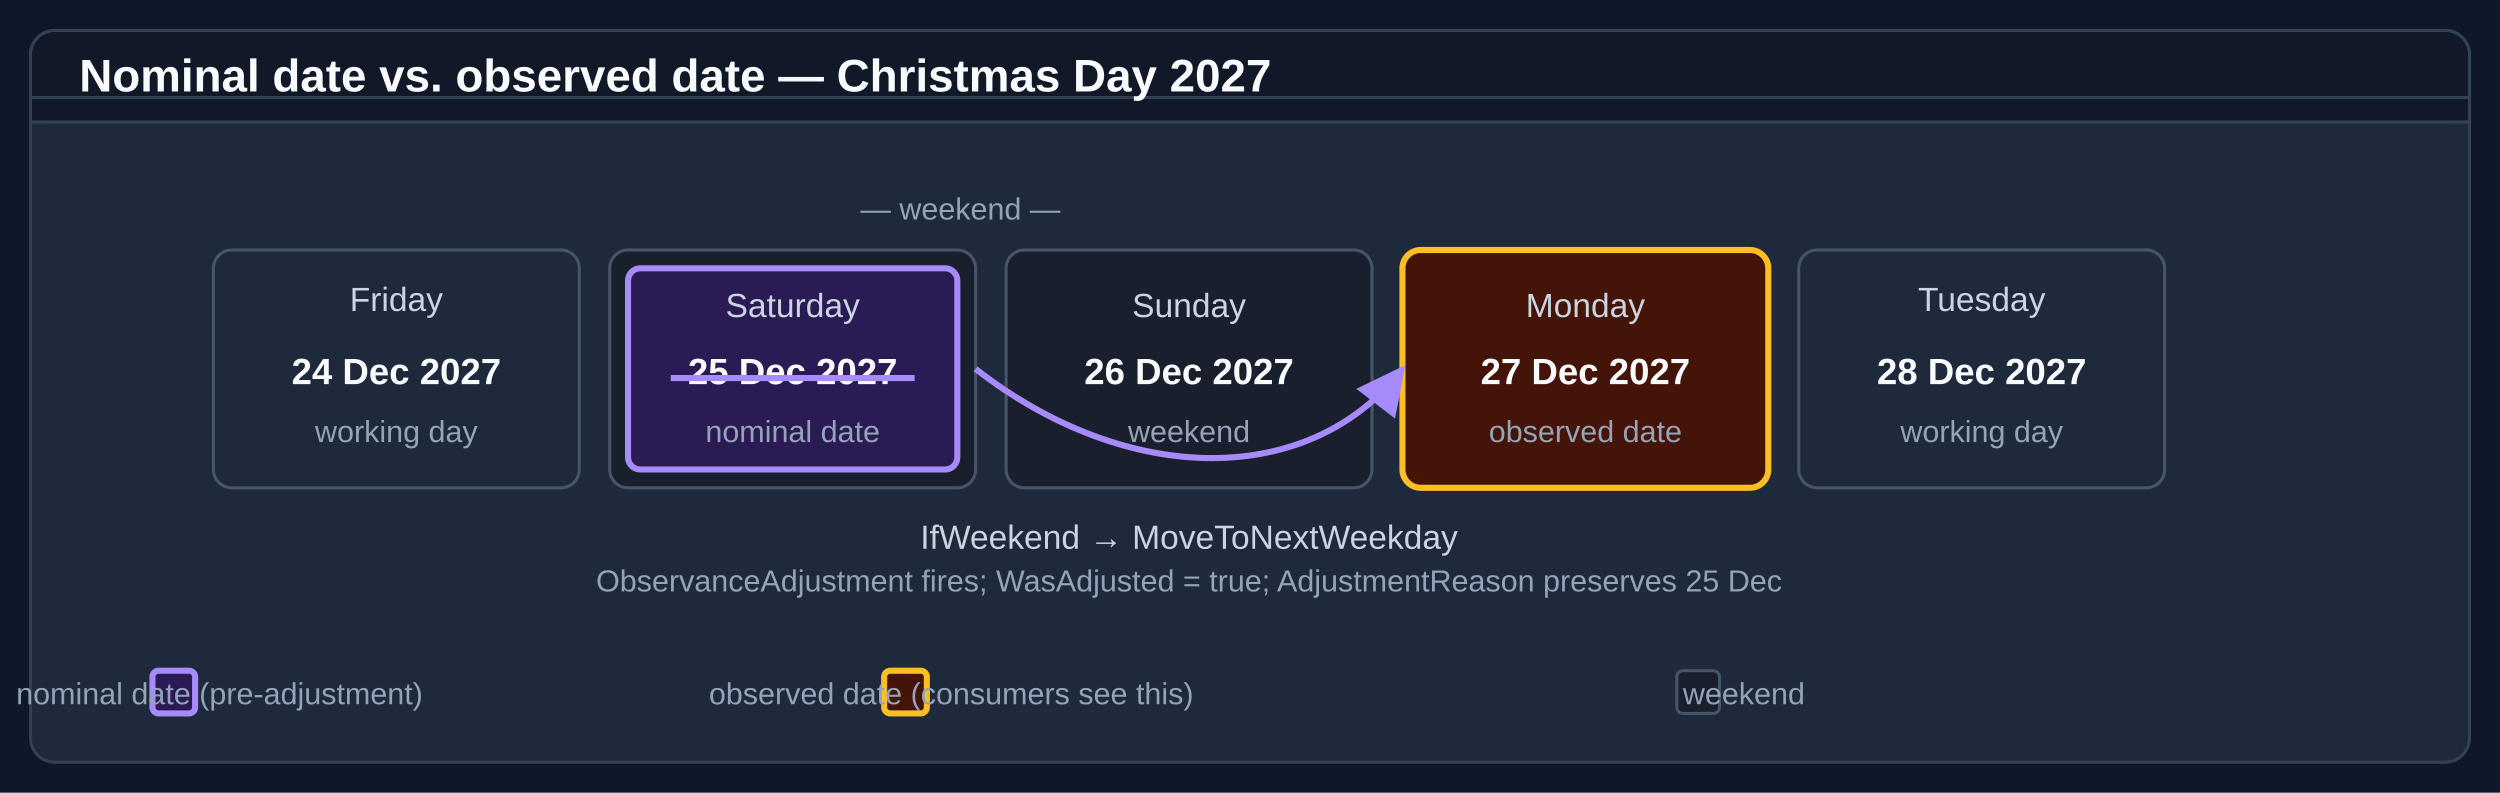
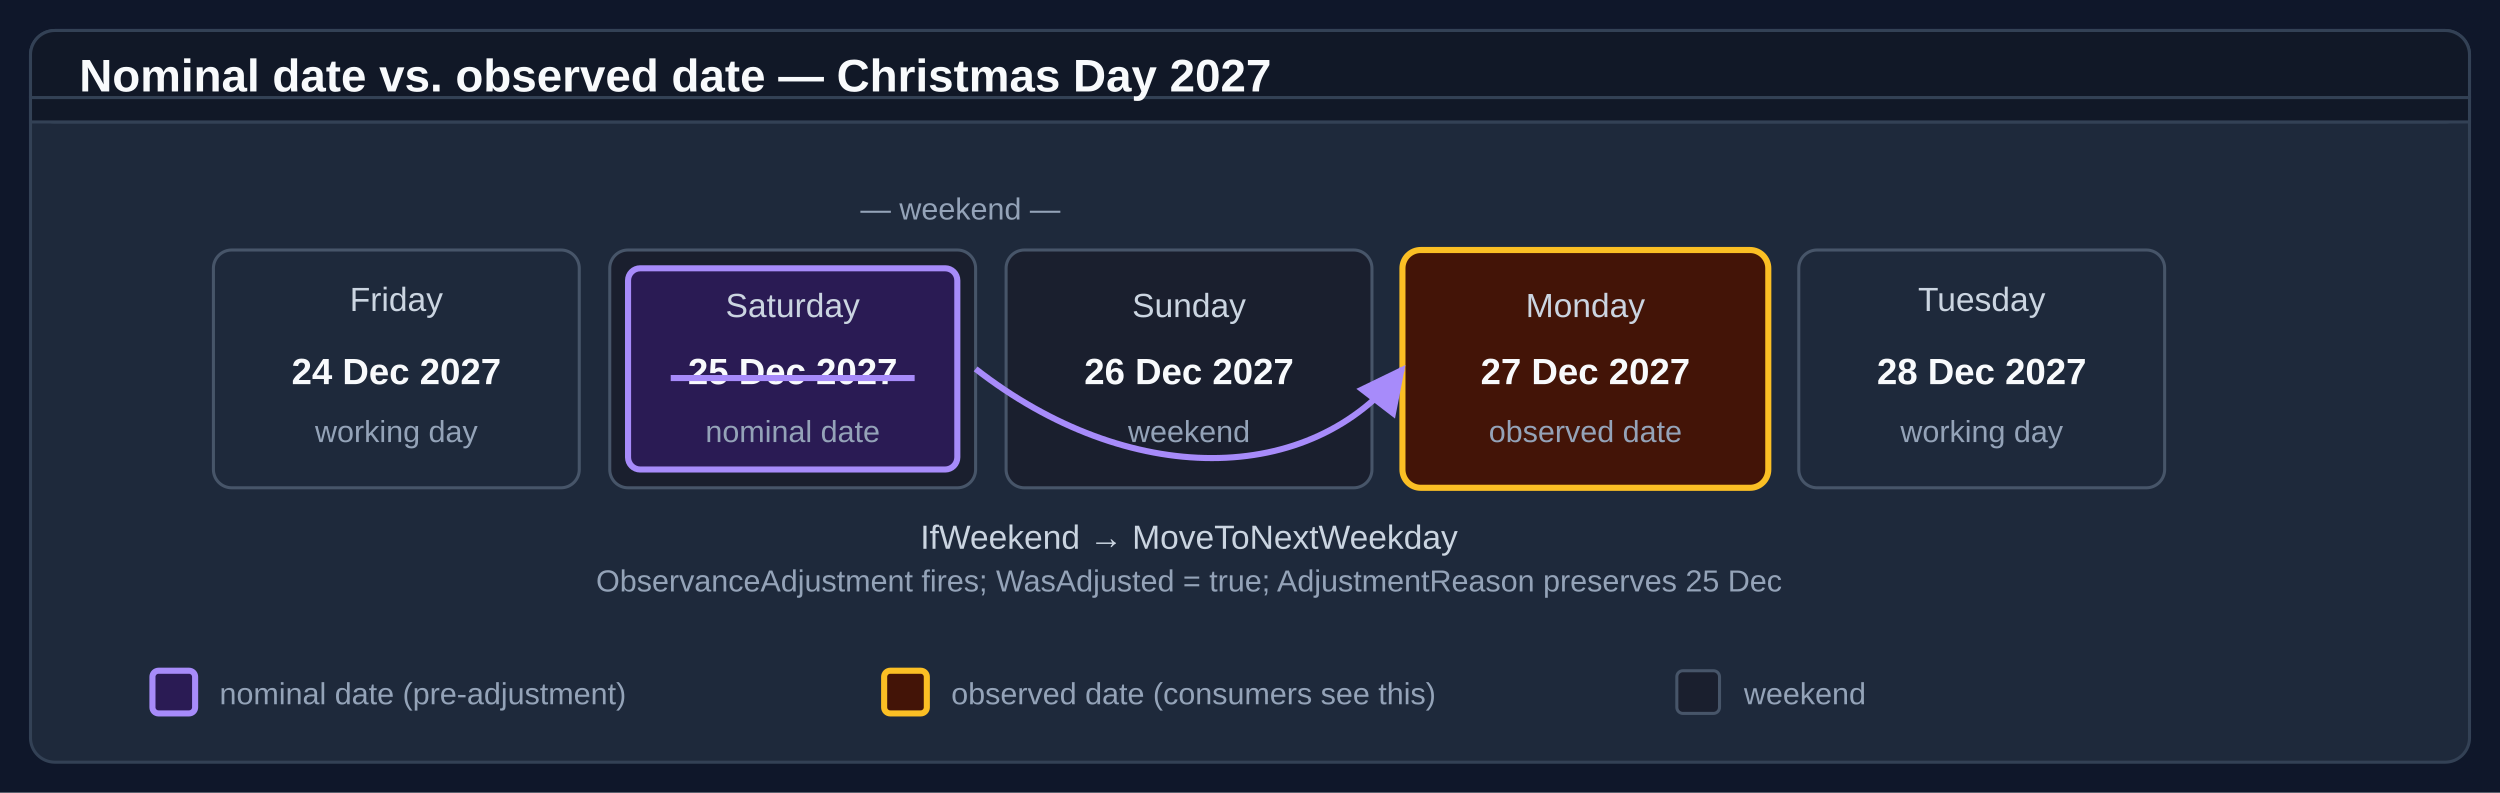
<svg xmlns="http://www.w3.org/2000/svg" viewBox="0 0 820 260" role="img" aria-labelledby="no-t no-d">
  <defs>
    <style>
      .bg   { fill: #0F172A; }
      .pan  { fill: #1E293B; stroke: #334155; stroke-width: 1; }
      .hdr  { fill: #111827; stroke: #334155; stroke-width: 1; }
      .ttl  { fill: #F8FAFC; font: 700 15px/1 "Segoe UI",Arial,sans-serif; }
      .lbl  { fill: #F8FAFC; font: 700 12px/1 "Segoe UI",Arial,sans-serif; text-anchor: middle; }
      .sub  { fill: #CBD5E1; font: 400 11px/1 "Segoe UI",Arial,sans-serif; text-anchor: middle; }
      .mut  { fill: #94A3B8; font: 400 10px/1 "Segoe UI",Arial,sans-serif; text-anchor: middle; }
      .day  { fill: #1E293B; stroke: #475569; stroke-width: 1; }
      .we   { fill: #1A1F2E; stroke: #475569; stroke-width: 1; }
      .nom  { fill: #2A1B54; stroke: #A78BFA; stroke-width: 2; }
      .obs  { fill: #431407; stroke: #FBBF24; stroke-width: 2; }
      .wp   { stroke: #A78BFA; stroke-width: 2; fill: none; }
      .wf   { stroke: #FBBF24; stroke-width: 2; fill: none; }
      .strike { stroke: #A78BFA; stroke-width: 2; }
    </style>
    <marker id="ap" viewBox="0 0 10 10" refX="9" refY="5" markerWidth="8" markerHeight="8" orient="auto-start-reverse">
      <path d="M0,0 L10,5 L0,10 Z" fill="#A78BFA" />
    </marker>
  </defs>
  <rect class="bg" width="820" height="260" />
  <g transform="translate(10 10)">
    <rect class="pan" width="800" height="240" rx="8" />
    <rect class="hdr" width="800" height="30" rx="8" />
    <rect class="hdr" y="22" width="800" height="8" />
    <text class="ttl" x="16" y="20">Nominal date vs. observed date — Christmas Day 2027</text>
    <text class="mut" x="305" y="62" text-anchor="middle">— weekend —</text>
    <g transform="translate(60 72)">
      <rect class="day" width="120" height="78" rx="6" />
      <text class="sub" x="60" y="20">Friday</text>
      <text class="lbl" x="60" y="44">24 Dec 2027</text>
      <text class="mut" x="60" y="63">working day</text>
    </g>
    <g transform="translate(190 72)">
      <rect class="we" width="120" height="78" rx="6" />
      <rect class="nom" x="6" y="6" width="108" height="66" rx="4" />
      <text class="sub" fill="#C4B5FD" x="60" y="22">Saturday</text>
      <text class="lbl" fill="#C4B5FD" x="60" y="44">25 Dec 2027</text>
      <text class="mut" fill="#C4B5FD" x="60" y="63">nominal date</text>
      <line class="strike" x1="20" y1="42" x2="100" y2="42" />
    </g>
    <g transform="translate(320 72)">
      <rect class="we" width="120" height="78" rx="6" />
      <text class="sub" x="60" y="22">Sunday</text>
      <text class="lbl" x="60" y="44">26 Dec 2027</text>
      <text class="mut" x="60" y="63">weekend</text>
    </g>
    <g transform="translate(450 72)">
      <rect class="obs" x="0" y="0" width="120" height="78" rx="6" />
      <text class="sub" fill="#FBBF24" x="60" y="22">Monday</text>
      <text class="lbl" fill="#FBBF24" x="60" y="44">27 Dec 2027</text>
      <text class="mut" fill="#FBBF24" x="60" y="63">observed date</text>
    </g>
    <g transform="translate(580 72)">
      <rect class="day" width="120" height="78" rx="6" />
      <text class="sub" x="60" y="20">Tuesday</text>
      <text class="lbl" x="60" y="44">28 Dec 2027</text>
      <text class="mut" x="60" y="63">working day</text>
    </g>
    <path class="wp" d="M 310 111 C 360 150, 420 150, 450 111" marker-end="url(#ap)" />
    <text class="sub" fill="#C4B5FD" x="380" y="170" text-anchor="middle" font-weight="700">IfWeekend → MoveToNextWeekday</text>
    <text class="mut" x="380" y="184" text-anchor="middle">ObservanceAdjustment fires; WasAdjusted = true; AdjustmentReason preserves 25 Dec</text>
    <g transform="translate(40 210)">
      <rect class="nom" width="14" height="14" rx="2" />
-       <text class="mut" x="22" y="11" text-anchor="start">nominal date (pre-adjustment)</text>
+       <text class="mut" x="22" y="11" style="text-anchor: start">nominal date (pre-adjustment)</text>
      <rect class="obs" x="240" width="14" height="14" rx="2" />
-       <text class="mut" x="262" y="11" text-anchor="start">observed date (consumers see this)</text>
+       <text class="mut" x="262" y="11" style="text-anchor: start">observed date (consumers see this)</text>
      <rect class="we" x="500" width="14" height="14" rx="2" />
-       <text class="mut" x="522" y="11" text-anchor="start">weekend</text>
+       <text class="mut" x="522" y="11" style="text-anchor: start">weekend</text>
    </g>
  </g>
</svg>
